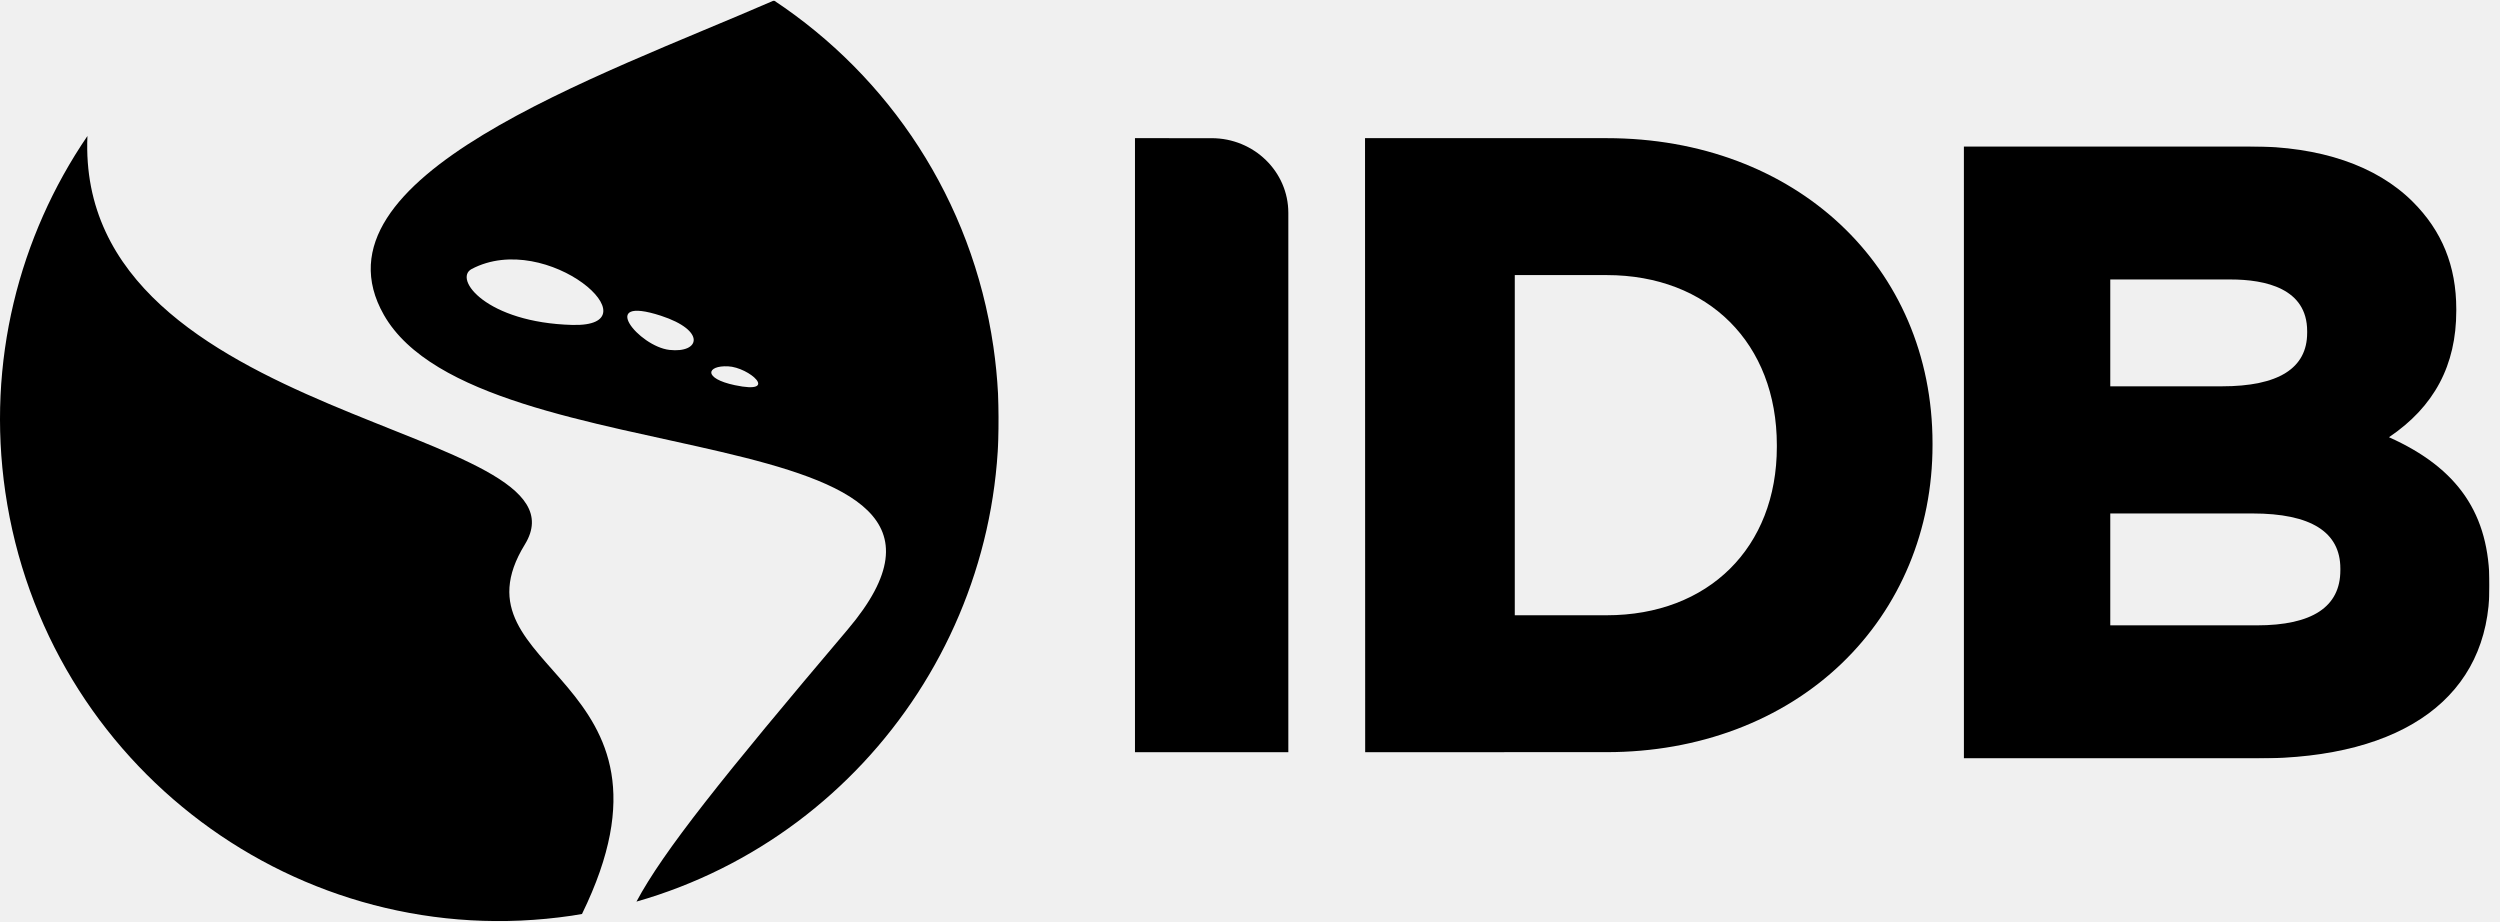
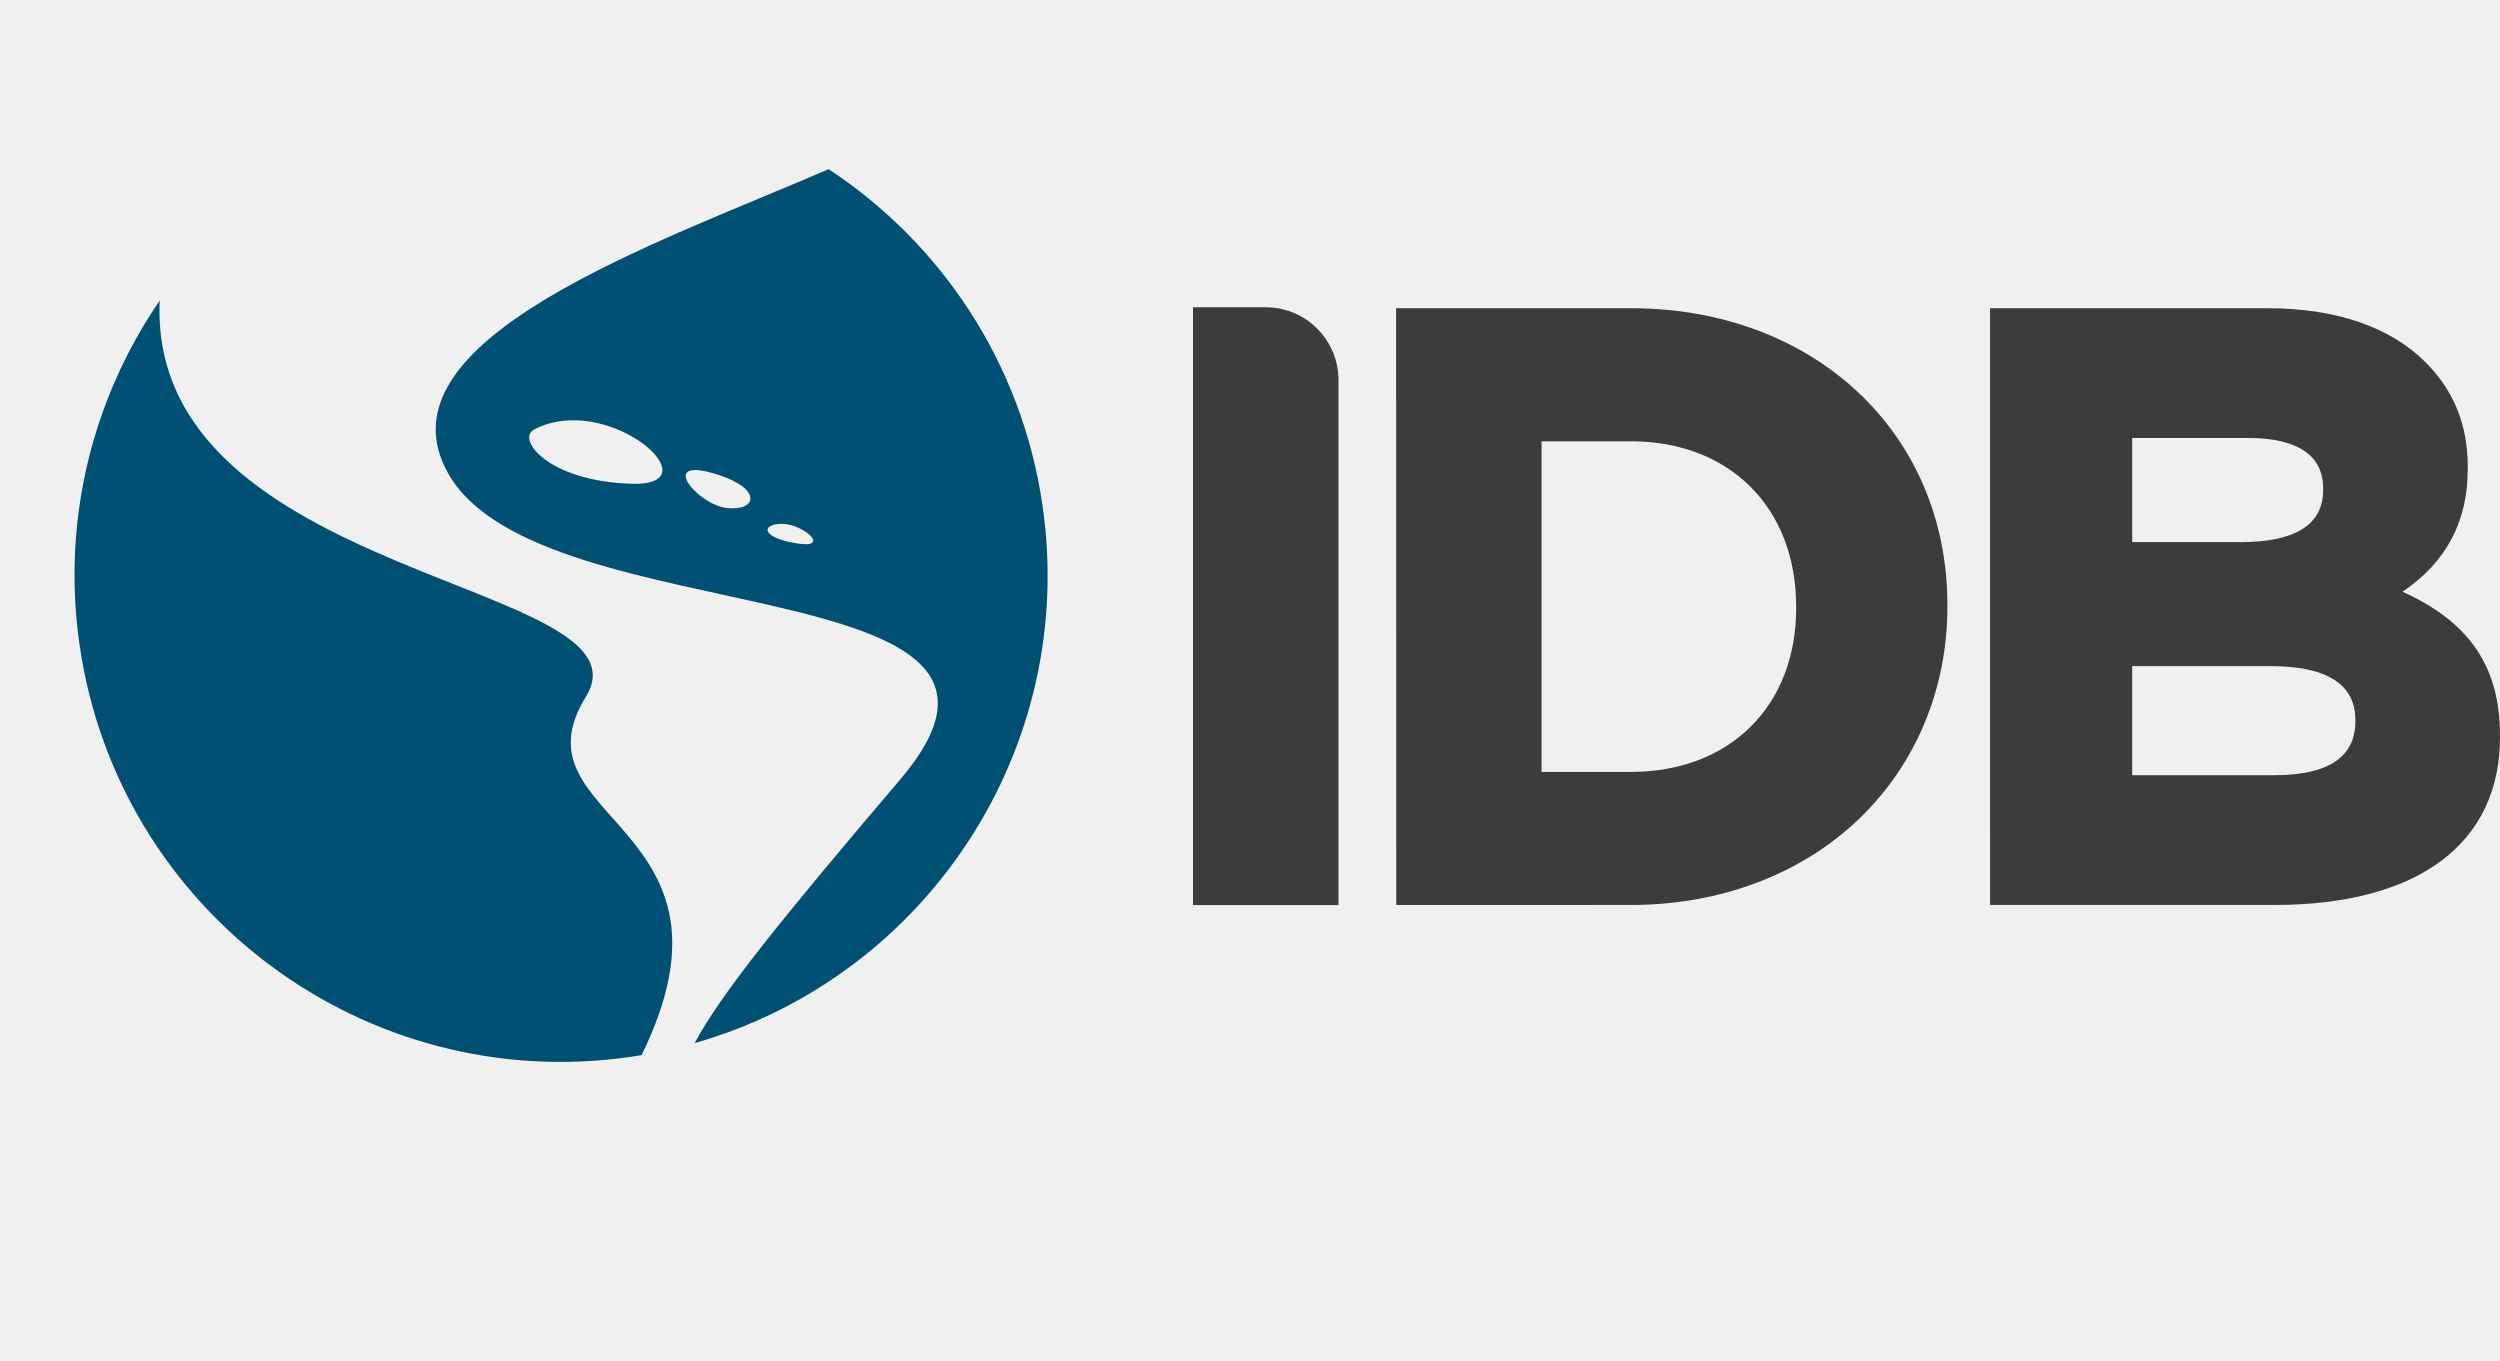
- <svg xmlns="http://www.w3.org/2000/svg" xmlns:xlink="http://www.w3.org/1999/xlink" width="114px" height="42px" viewBox="0 0 114 42" version="1.1">
-   <defs>
-     <polygon id="path-1" points="0.022 0.374 23.999 0.374 23.999 28.286 0.022 28.286" />
-     <polygon id="path-3" points="0 0.023 45.542 0.023 45.542 42 0 42" />
+ <svg xmlns="http://www.w3.org/2000/svg" xml:space="preserve" id="svg2" version="1.1" viewBox="0 130 1094.11 595.28">
+   <defs id="defs6">
+     <clipPath id="clipPath18" clipPathUnits="userSpaceOnUse">
+       <path id="path16" d="M 0,595.28 H 841.89 V 0 H 0 Z" />
+     </clipPath>
  </defs>
-   <g id="Welcome" stroke="none" stroke-width="1" fill="none" fill-rule="evenodd">
-     <g id="Homepage" transform="translate(-870, -2180)">
-       <g id="logos" transform="translate(0, 2158)">
-         <g id="Group-13" transform="translate(457, 13)">
-           <g id="Group-11" transform="translate(413, 9)">
-             <g id="Group-3" transform="translate(89.52147, 6.3)">
-               <mask id="mask-2" fill="white">
-                 <use xlink:href="#path-1" />
-               </mask>
-               <g id="Clip-2" />
-               <path d="M19.416,13.637 C21.48,12.245 22.485,10.354 22.485,7.874 L22.485,7.797 C22.485,5.83 21.834,4.227 20.493,2.893 C18.836,1.245 16.272,0.374 13.081,0.374 L0.022,0.374 L0.024,28.286 L13.391,28.286 C20.132,28.286 24,25.426 24,20.437 L24,20.361 C24,17.154 22.579,15.054 19.416,13.637 L19.416,13.637 Z M13.391,22.216 L6.707,22.216 L6.707,17.114 L13.196,17.114 C15.852,17.114 17.199,17.958 17.199,19.626 L17.199,19.704 C17.199,21.372 15.918,22.216 13.391,22.216 L13.391,22.216 Z M6.707,11.316 L6.707,6.444 L12.187,6.444 C13.783,6.444 15.685,6.851 15.685,8.8 L15.685,8.878 C15.685,10.495 14.376,11.316 11.796,11.316 L6.707,11.316 Z" id="Fill-1" fill="#000000" mask="url(#mask-2)" />
-             </g>
-             <path d="M73.264,6.3 L62.245,6.3 L62.252,34.3 L73.264,34.298 C77.457,34.298 81.26,32.863 83.976,30.258 C86.65,27.693 88.123,24.155 88.123,20.299 L88.123,20.22 C88.123,12.155 81.872,6.3 73.264,6.3 M81.024,20.299 L81.024,20.376 C81.024,24.968 77.905,28.056 73.264,28.056 L69.074,28.056 L69.074,12.544 L73.264,12.544 C77.905,12.544 81.024,15.66 81.024,20.299" id="Fill-4" fill="#000000" />
-             <path d="M55.25,6.301 C57.181,6.301 58.748,7.826 58.748,9.707 L58.748,34.3 L51.755,34.3 L51.755,6.3 L55.25,6.301 Z" id="Fill-6" fill="#000000" />
-             <g id="Group-10">
-               <mask id="mask-4" fill="white">
-                 <use xlink:href="#path-3" />
-               </mask>
-               <g id="Clip-9" />
-               <path d="M23.932,24.83 C20.341,30.673 31.876,30.76 26.539,41.677 C26.382,41.702 26.227,41.733 26.068,41.756 C13.626,43.587 2.064,34.936 0.242,22.437 C-0.62,16.508 0.865,10.781 3.987,6.201 C3.406,19.391 27.285,19.378 23.932,24.83 M29.022,41.114 C30.251,38.816 32.928,35.466 38.65,28.712 C47.208,18.609 21.848,22.002 17.503,14.356 C13.924,8.056 27.244,3.527 35.293,0.022 C40.525,3.487 44.322,9.092 45.299,15.812 C46.972,27.293 39.839,38.023 29.022,41.114 M21.509,12.266 C20.656,12.716 22.184,14.71 26.092,14.817 C30.002,14.925 24.962,10.445 21.509,12.266 M30.136,14.397 C27.206,13.444 29.134,15.8 30.529,15.956 C31.921,16.11 32.212,15.074 30.136,14.397 M33.194,16.704 C32.218,16.662 32.045,17.254 33.508,17.564 C35.575,18.003 34.168,16.745 33.194,16.704" id="Fill-8" fill="#000000" mask="url(#mask-4)" />
-             </g>
-           </g>
+   <g transform="matrix(1.333333,0,0,-1.333333,0,793.7067)" id="g10">
+     <g id="g12">
+       <g clip-path="url(#clipPath18)" id="g14">
+         <g transform="translate(699.8555,319.8311)" id="g20">
+           <path id="path22" style="fill:#3c3c3c;fill-opacity:1;fill-rule:nonzero;stroke:none" d="m 0,0 v 34.187 h 38.258 c 11.14,0 24.418,-2.863 24.418,-16.543 V 17.099 C 62.676,5.757 53.542,0 35.536,0 Z M 46.666,-76.496 H 0 v 35.808 h 45.306 c 18.54,0 27.944,-5.928 27.944,-17.631 v -0.544 c 0,-11.705 -8.941,-17.633 -26.584,-17.633 m 42.06,60.205 c 14.406,9.76 21.421,23.036 21.421,40.436 v 0.545 c 0,13.8 -4.545,25.051 -13.901,34.398 C 84.673,70.662 66.778,76.78 44.498,76.78 h -91.154 l 0.01,-195.869 h 93.312 c 47.06,0 74.058,20.072 74.058,55.073 v 0.535 c 0,22.511 -9.919,37.251 -31.998,47.19" />
+         </g>
+         <g transform="translate(589.5615,298.6812)" id="g24">
+           <path id="path26" style="fill:#3c3c3c;fill-opacity:1;fill-rule:nonzero;stroke:none" d="m 0,0 v -0.543 c 0,-32.13 -21.807,-53.726 -54.258,-53.726 H -83.565 V 54.249 h 29.307 C -21.807,54.249 0,32.452 0,0 m -54.258,97.93 h -77.053 l 0.05,-195.881 77.003,0.012 c 29.316,0 55.91,10.039 74.904,28.267 C 39.349,-51.727 49.64,-26.979 49.64,0 V 0.545 C 49.64,56.971 5.937,97.93 -54.258,97.93" />
+         </g>
+         <g transform="translate(415.4492,396.9234)" id="g28">
+           <path id="path30" style="fill:#3c3c3c;fill-opacity:1;fill-rule:nonzero;stroke:none" d="m 0,0 c 13.185,0 23.883,-10.686 23.883,-23.871 v -172.35 H -23.863 V 0.006 Z" />
+         </g>
+         <g transform="translate(257.2583,325.8159)" id="g32">
+           <path id="path34" style="fill:#005073;fill-opacity:1;fill-rule:nonzero;stroke:none" d="M 0,0 C -6.837,0.283 -8.057,-3.844 2.207,-6.013 16.701,-9.075 6.833,-0.287 0,0 m -21.445,16.097 c -20.548,6.654 -7.027,-9.789 2.752,-10.879 9.769,-1.079 11.807,6.162 -2.752,10.879 m -60.503,14.88 c -5.989,-3.144 4.729,-17.058 32.142,-17.803 27.423,-0.757 -7.925,30.519 -32.142,17.803 m 52.689,-201.39 c 8.621,16.041 27.394,39.43 67.53,86.586 60.02,70.526 -117.84,46.842 -148.319,100.217 -25.103,43.978 68.319,75.586 124.769,100.054 C 51.418,92.258 78.046,53.139 84.901,6.225 96.637,-73.928 46.61,-148.838 -29.259,-170.413 M -64.96,-56.737 c -25.186,-40.781 55.724,-41.394 18.289,-117.597 -1.098,-0.182 -2.187,-0.393 -3.307,-0.555 -87.259,-12.774 -168.35,47.607 -181.126,134.867 -6.049,41.38 4.367,81.363 26.265,113.335 -4.074,-92.082 163.401,-91.978 139.879,-130.05" />
        </g>
      </g>
    </g>
  </g>
</svg>
